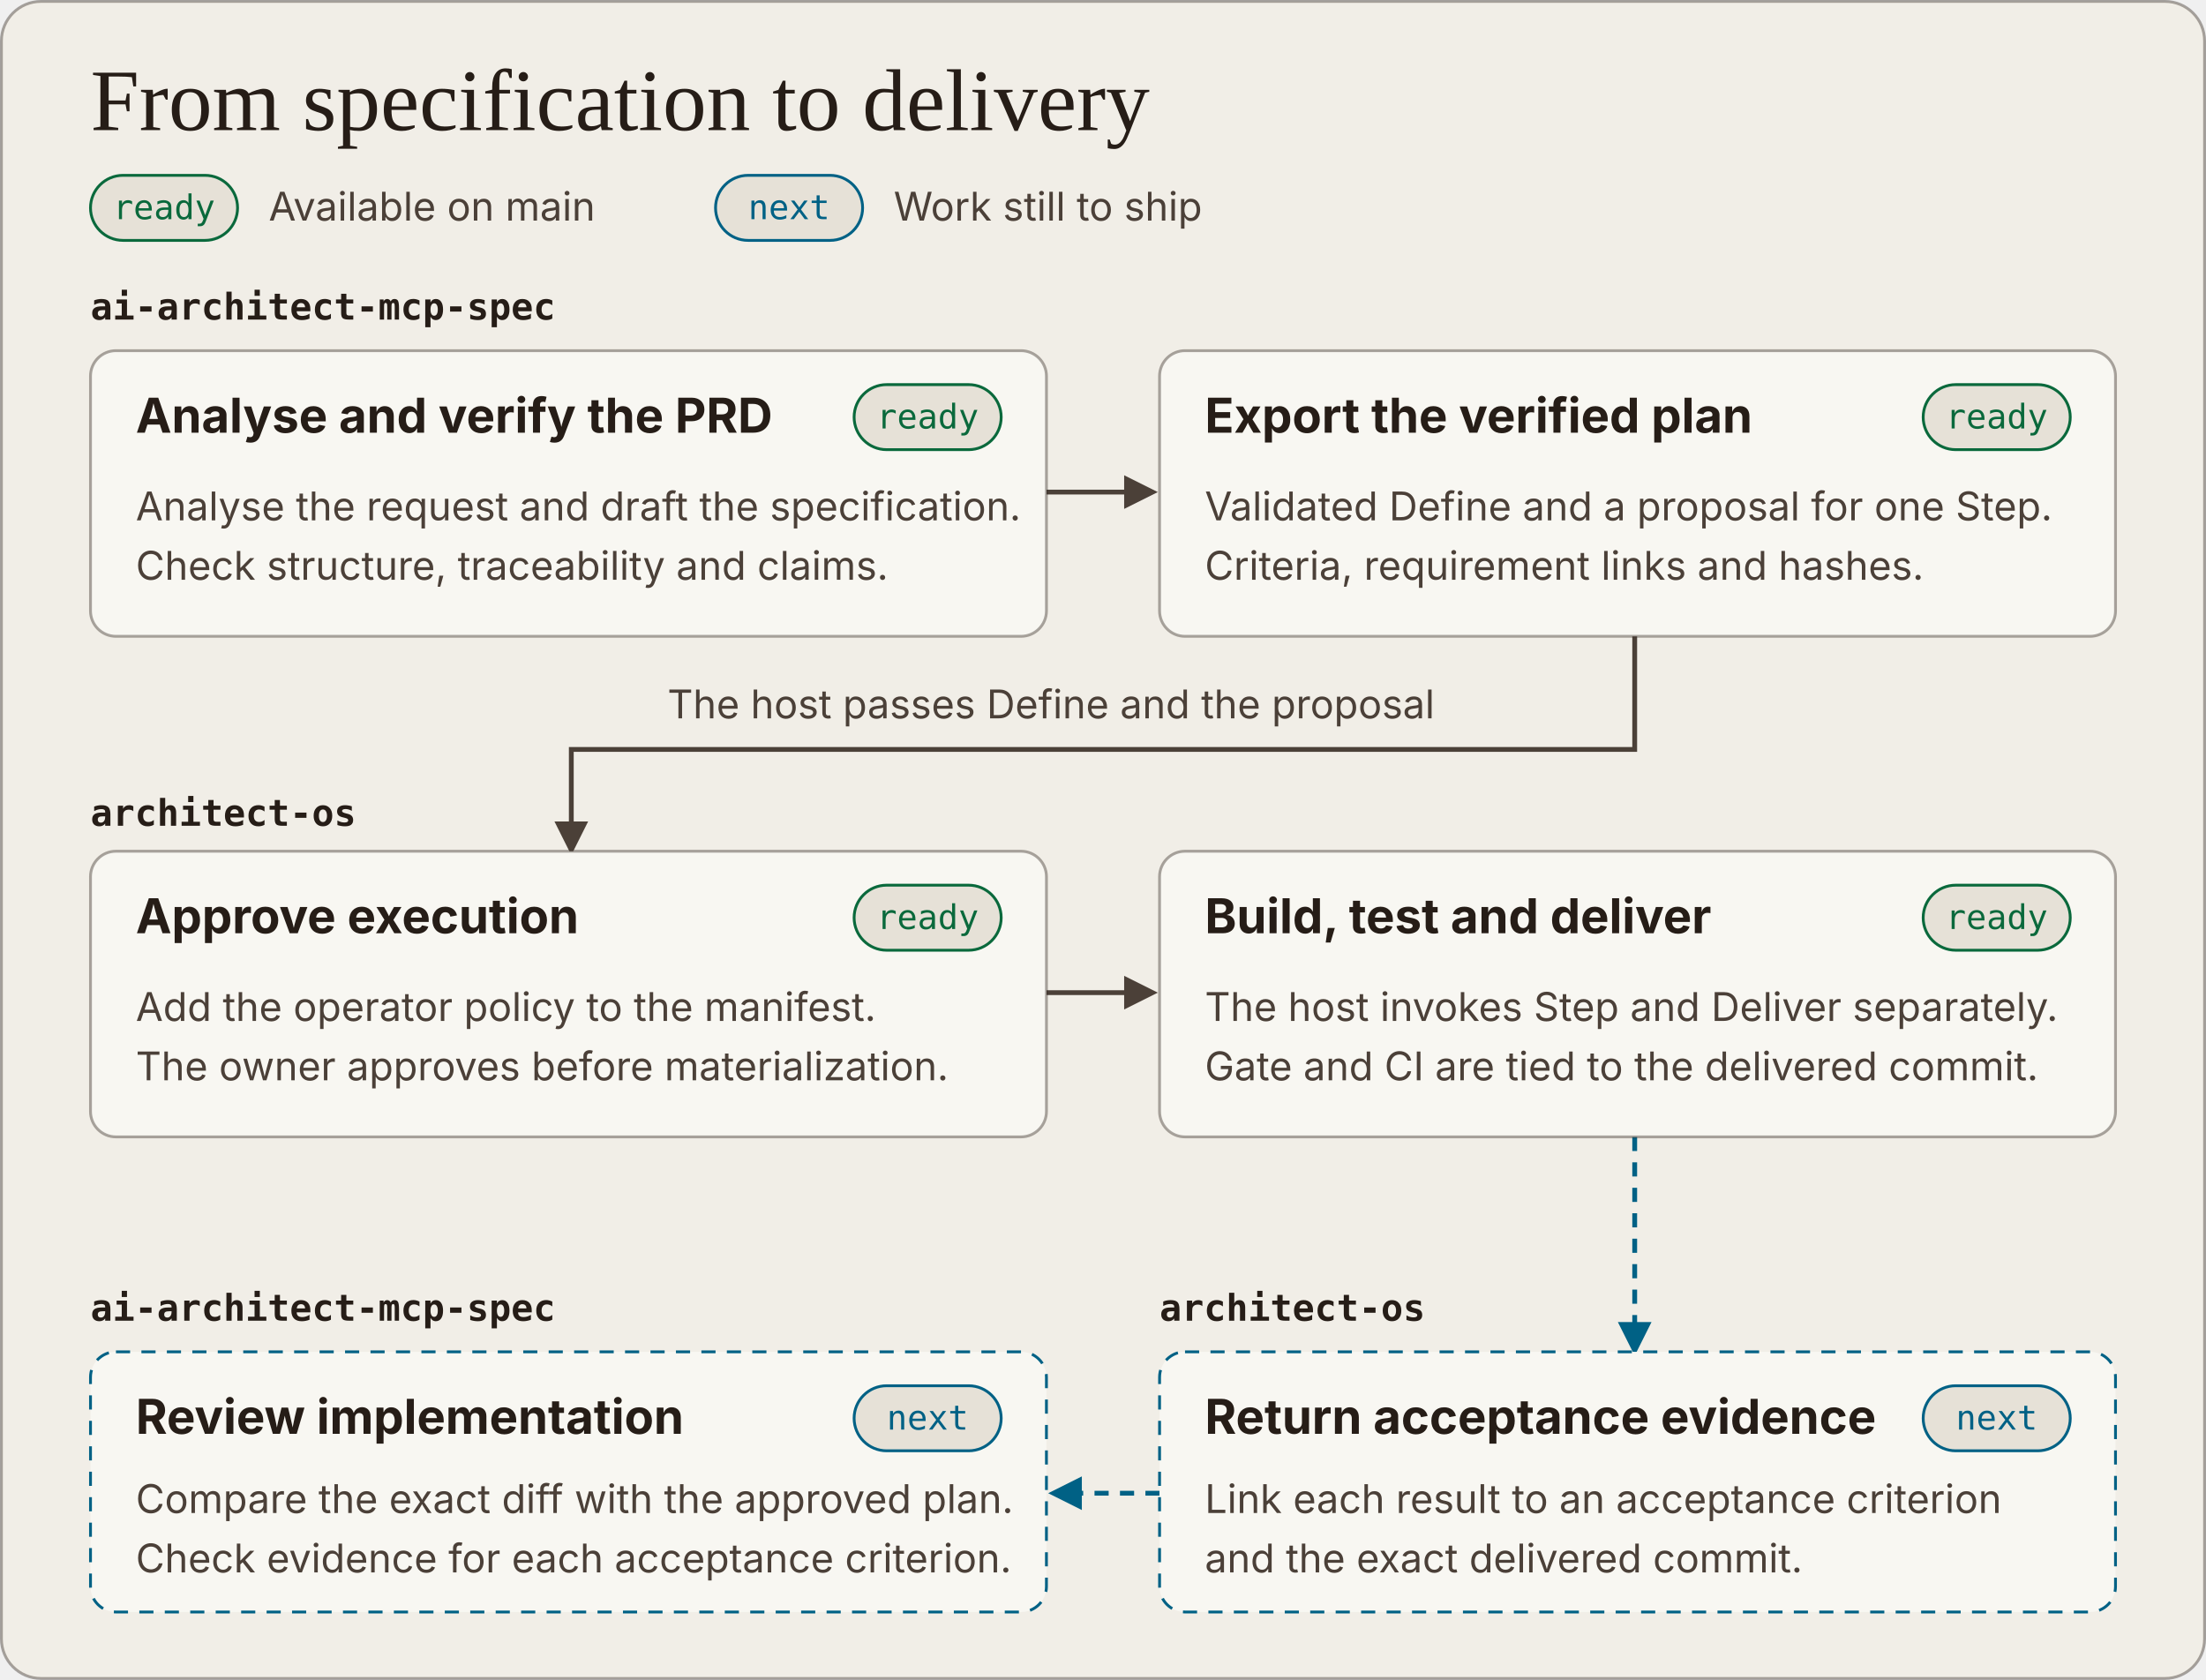
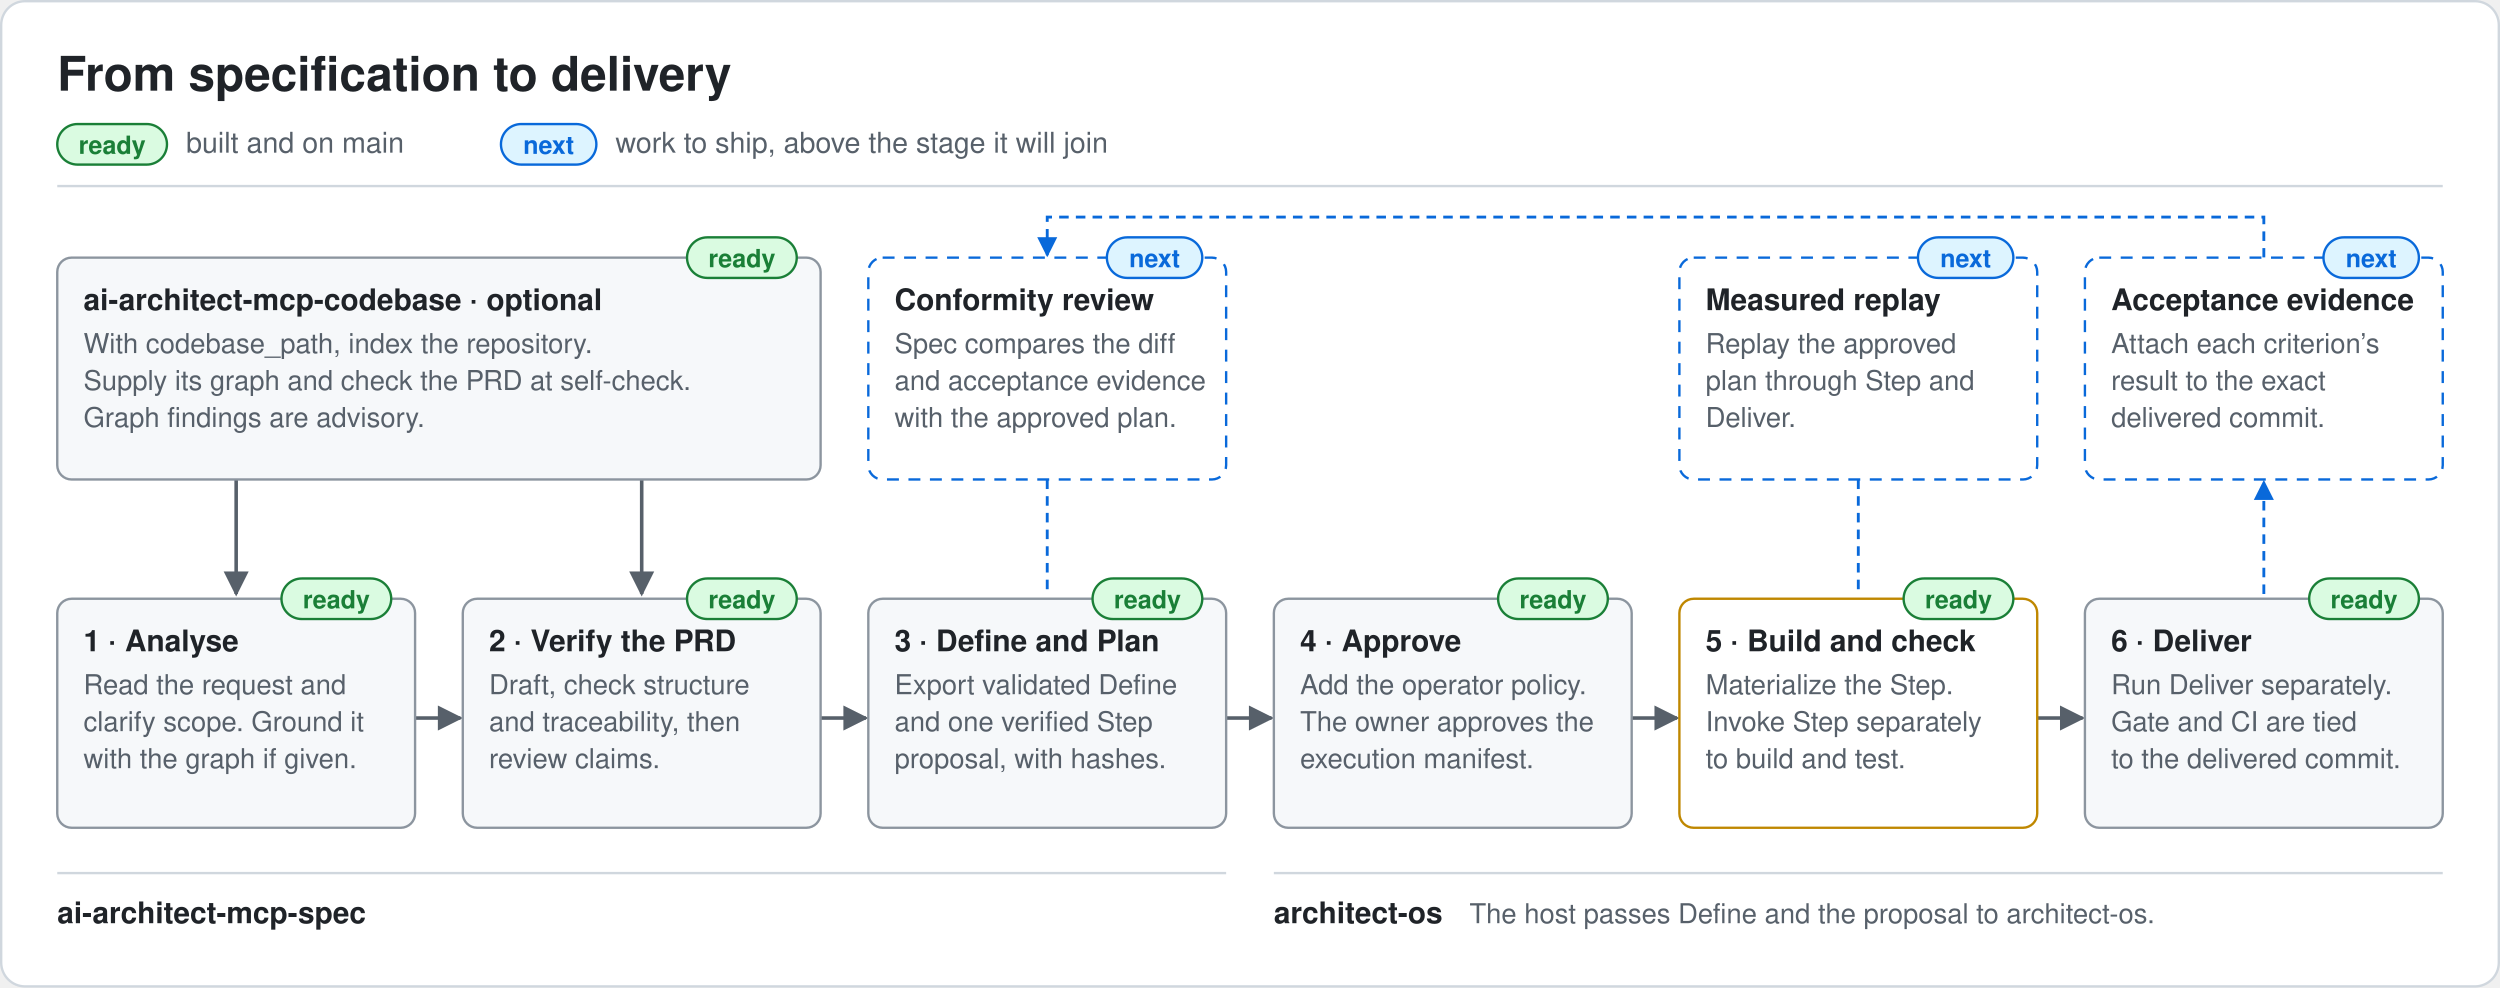
- <svg xmlns="http://www.w3.org/2000/svg" viewBox="0 0 780 594" width="780" height="594" role="img" aria-labelledby="title description" data-surface="paper">
-   <style>
-     /* Readme SVGs must be self-contained. Semantic tokens from the AI Architect
-        Design System, styles.css → tokens/colors.css, surfaces.css and typography.css. */
-     /* sRGB fallback, converted from the same tokens for static SVG renderers. */
-     text { font-family: 'Inter Tight', ui-sans-serif, system-ui, -apple-system, 'Segoe UI', sans-serif; fill: rgb(38, 29, 23); }
-     .canvas { fill: rgb(241, 238, 231); stroke: rgba(59, 49, 41, 0.42); }
-     .card { fill: rgb(248, 247, 242); stroke: rgba(59, 49, 41, 0.42); }
-     .next-card { stroke: rgb(0, 97, 133); stroke-dasharray: 5 4; }
-     .heading { font-family: 'Newsreader', 'Iowan Old Style', Georgia, 'Times New Roman', serif; font-size: 31px; }
-     .owner { font-family: 'JetBrains Mono', 'SF Mono', ui-monospace, Menlo, monospace; font-size: 13px; font-weight: 600; }
-     .label { font-size: 17px; font-weight: 650; }
-     .note { font-size: 14px; fill: rgb(75, 64, 56); }
-     .pill-box { fill: rgb(230, 225, 215); }
-     .pill-ready { stroke: rgb(10, 105, 60); }
-     .pill-next { stroke: rgb(0, 97, 133); }
-     .pill-text { font-family: 'JetBrains Mono', 'SF Mono', ui-monospace, Menlo, monospace; font-size: 12px; text-anchor: middle; }
-     .ready-text { fill: rgb(10, 105, 60); }
-     .next-text { fill: rgb(0, 97, 133); }
-     .flow { fill: none; stroke: rgb(75, 64, 56); stroke-width: 1.7; }
-     .future { stroke: rgb(0, 97, 133); stroke-dasharray: 5 4; }
-     .arrow { fill: rgb(75, 64, 56); }
-     .future-arrow { fill: rgb(0, 97, 133); }
-     @media (prefers-color-scheme: dark) {
-       text { fill: rgb(243, 241, 238); }
-       .canvas { fill: rgb(18, 12, 8); stroke: rgba(63, 57, 53, 0.22); }
-       .card { fill: rgb(28, 20, 15); stroke: rgba(63, 57, 53, 0.22); }
-       .next-card { stroke: rgb(126, 201, 237); }
-       .note { fill: rgb(192, 189, 186); }
-       .pill-box { fill: rgb(37, 29, 24); }
-       .pill-ready { stroke: rgb(127, 217, 148); }
-       .pill-next { stroke: rgb(126, 201, 237); }
-       .ready-text { fill: rgb(127, 217, 148); }
-       .next-text { fill: rgb(126, 201, 237); }
-       .flow { stroke: rgb(192, 189, 186); }
-       .future { stroke: rgb(126, 201, 237); }
-       .arrow { fill: rgb(192, 189, 186); }
-       .future-arrow { fill: rgb(126, 201, 237); }
-     }
-   </style>
+ <svg xmlns="http://www.w3.org/2000/svg" viewBox="0 0 1048 414" width="1048" height="414" role="img" aria-labelledby="t d" font-family="-apple-system, 'Segoe UI', Helvetica, Arial, sans-serif">
  <defs>
-     <marker id="arrow" viewBox="0 0 10 10" refX="8" refY="5" markerWidth="7" markerHeight="7" orient="auto">
-       <path class="arrow" d="M0 0L10 5L0 10Z" />
+     <marker id="a" viewBox="0 0 10 10" refX="9" refY="5" markerWidth="7" markerHeight="7" orient="auto">
+       <path d="M0 0L10 5L0 10z" fill="#57606a" />
    </marker>
-     <marker id="future-arrow" viewBox="0 0 10 10" refX="8" refY="5" markerWidth="7" markerHeight="7" orient="auto">
-       <path class="future-arrow" d="M0 0L10 5L0 10Z" />
+     <marker id="n" viewBox="0 0 10 10" refX="9" refY="5" markerWidth="7" markerHeight="7" orient="auto">
+       <path d="M0 0L10 5L0 10z" fill="#0969da" />
    </marker>
-     <g id="ready">
-       <rect class="pill-box pill-ready" width="52" height="23" rx="11.5" />
-       <text class="pill-text ready-text" x="26" y="15.5">ready</text>
-     </g>
-     <g id="next">
-       <rect class="pill-box pill-next" width="52" height="23" rx="11.5" />
-       <text class="pill-text next-text" x="26" y="15.5">next</text>
-     </g>
  </defs>
-   <rect class="canvas" x=".5" y=".5" width="779" height="593" rx="14" />
-   <text class="heading" x="32" y="46">From specification to delivery</text>
-   <use href="#ready" x="32" y="62" />
-   <text class="note" x="95" y="78">Available on main</text>
-   <use href="#next" x="253" y="62" />
-   <text class="note" x="316" y="78">Work still to ship</text>
-   <g class="flow" marker-end="url(#arrow)">
-     <path d="M370 174H407" />
-     <path d="M578 225V265H202V300" />
-     <path d="M370 351H407" />
-   </g>
-   <g class="flow future" marker-end="url(#future-arrow)">
-     <path d="M578 402V477" />
-     <path d="M410 528H373" />
-   </g>
-   <text class="owner" x="32" y="113">ai-architect-mcp-spec</text>
-   <rect class="card" x="32" y="124" width="338" height="101" rx="9" />
-   <use href="#ready" x="302" y="136" />
-   <text class="label" x="48" y="153">Analyse and verify the PRD</text>
-   <text class="note" x="48" y="184">Analyse the request and draft the specification.</text>
-   <text class="note" x="48" y="205">Check structure, traceability and claims.</text>
-   <rect class="card" x="410" y="124" width="338" height="101" rx="9" />
-   <use href="#ready" x="680" y="136" />
-   <text class="label" x="426" y="153">Export the verified plan</text>
-   <text class="note" x="426" y="184">Validated Define and a proposal for one Step.</text>
-   <text class="note" x="426" y="205">Criteria, requirement links and hashes.</text>
-   <text class="note" x="236" y="254">The host passes Define and the proposal</text>
-   <text class="owner" x="32" y="292">architect-os</text>
-   <rect class="card" x="32" y="301" width="338" height="101" rx="9" />
-   <use href="#ready" x="302" y="313" />
-   <text class="label" x="48" y="330">Approve execution</text>
-   <text class="note" x="48" y="361">Add the operator policy to the manifest.</text>
-   <text class="note" x="48" y="382">The owner approves before materialization.</text>
-   <rect class="card" x="410" y="301" width="338" height="101" rx="9" />
-   <use href="#ready" x="680" y="313" />
-   <text class="label" x="426" y="330">Build, test and deliver</text>
-   <text class="note" x="426" y="361">The host invokes Step and Deliver separately.</text>
-   <text class="note" x="426" y="382">Gate and CI are tied to the delivered commit.</text>
-   <text class="owner" x="32" y="467">ai-architect-mcp-spec</text>
-   <rect class="card next-card" x="32" y="478" width="338" height="92" rx="9" />
-   <use href="#next" x="302" y="490" />
-   <text class="label" x="48" y="507">Review implementation</text>
-   <text class="note" x="48" y="535">Compare the exact diff with the approved plan.</text>
-   <text class="note" x="48" y="556">Check evidence for each acceptance criterion.</text>
-   <text class="owner" x="410" y="467">architect-os</text>
-   <rect class="card next-card" x="410" y="478" width="338" height="92" rx="9" />
-   <use href="#next" x="680" y="490" />
-   <text class="label" x="426" y="507">Return acceptance evidence</text>
-   <text class="note" x="426" y="535">Link each result to an acceptance criterion</text>
-   <text class="note" x="426" y="556">and the exact delivered commit.</text>
+   <rect x="0.5" y="0.5" width="1047" height="413" rx="10" fill="#ffffff" stroke="#d0d7de" />
+   <text x="24" y="38" font-size="20" fill="#1f2328" font-weight="600">From specification to delivery</text>
+   <rect x="24" y="52" width="46" height="17" rx="8.5" fill="#dafbe1" stroke="#1a7f37" />
+   <text x="47.0" y="64.5" font-size="10.5" fill="#1a7f37" font-weight="600" text-anchor="middle">ready</text>
+   <text x="78" y="64" font-size="12" fill="#57606a">built and on main</text>
+   <rect x="210" y="52" width="40" height="17" rx="8.5" fill="#ddf4ff" stroke="#0969da" />
+   <text x="230.0" y="64.5" font-size="10.5" fill="#0969da" font-weight="600" text-anchor="middle">next</text>
+   <text x="258" y="64" font-size="12" fill="#57606a">work to ship, above the stage it will join</text>
+   <line x1="24" y1="78" x2="1024" y2="78" stroke="#d0d7de" />
+   <polyline points="949,108 949,91 439,91 439,107" fill="none" stroke="#0969da" stroke-width="1.2" stroke-dasharray="4 3" marker-end="url(#n)" />
+   <polyline points="99,201 99,249" fill="none" stroke="#57606a" stroke-width="1.5" marker-end="url(#a)" />
+   <polyline points="269,201 269,249" fill="none" stroke="#57606a" stroke-width="1.5" marker-end="url(#a)" />
+   <polyline points="439,201 439,249" fill="none" stroke="#0969da" stroke-width="1.2" stroke-dasharray="4 3" />
+   <polyline points="779,201 779,249" fill="none" stroke="#0969da" stroke-width="1.2" stroke-dasharray="4 3" />
+   <polyline points="949,249 949,202" fill="none" stroke="#0969da" stroke-width="1.2" stroke-dasharray="4 3" marker-end="url(#n)" />
+   <polyline points="174,301 193,301" fill="none" stroke="#57606a" stroke-width="1.5" marker-end="url(#a)" />
+   <polyline points="344,301 363,301" fill="none" stroke="#57606a" stroke-width="1.5" marker-end="url(#a)" />
+   <polyline points="514,301 533,301" fill="none" stroke="#57606a" stroke-width="1.5" marker-end="url(#a)" />
+   <polyline points="684,301 703,301" fill="none" stroke="#57606a" stroke-width="1.5" marker-end="url(#a)" />
+   <polyline points="854,301 873,301" fill="none" stroke="#57606a" stroke-width="1.5" marker-end="url(#a)" />
+   <rect x="24" y="108" width="320" height="93" rx="6" fill="#f6f8fa" stroke="#8c959f" />
+   <text x="35" y="130" font-size="12.5" fill="#1f2328" font-weight="600">ai-architect-mcp-codebase · optional</text>
+   <text x="35" y="148.0" font-size="11.5" fill="#57606a">With codebase_path, index the repository.</text>
+   <text x="35" y="163.5" font-size="11.5" fill="#57606a">Supply its graph and check the PRD at self-check.</text>
+   <text x="35" y="179.0" font-size="11.5" fill="#57606a">Graph findings are advisory.</text>
+   <rect x="288" y="99.5" width="46" height="17" rx="8.5" fill="#dafbe1" stroke="#1a7f37" />
+   <text x="311.0" y="112.0" font-size="10.5" fill="#1a7f37" font-weight="600" text-anchor="middle">ready</text>
+   <rect x="364" y="108" width="150" height="93" rx="6" fill="#ffffff" stroke="#0969da" stroke-dasharray="5 4" />
+   <text x="375" y="130" font-size="12.5" fill="#1f2328" font-weight="600">Conformity review</text>
+   <text x="375" y="148.0" font-size="11.5" fill="#57606a">Spec compares the diff</text>
+   <text x="375" y="163.5" font-size="11.5" fill="#57606a">and acceptance evidence</text>
+   <text x="375" y="179.0" font-size="11.5" fill="#57606a">with the approved plan.</text>
+   <rect x="464" y="99.5" width="40" height="17" rx="8.5" fill="#ddf4ff" stroke="#0969da" />
+   <text x="484.0" y="112.0" font-size="10.5" fill="#0969da" font-weight="600" text-anchor="middle">next</text>
+   <rect x="704" y="108" width="150" height="93" rx="6" fill="#ffffff" stroke="#0969da" stroke-dasharray="5 4" />
+   <text x="715" y="130" font-size="12.5" fill="#1f2328" font-weight="600">Measured replay</text>
+   <text x="715" y="148.0" font-size="11.5" fill="#57606a">Replay the approved</text>
+   <text x="715" y="163.5" font-size="11.5" fill="#57606a">plan through Step and</text>
+   <text x="715" y="179.0" font-size="11.5" fill="#57606a">Deliver.</text>
+   <rect x="804" y="99.5" width="40" height="17" rx="8.5" fill="#ddf4ff" stroke="#0969da" />
+   <text x="824.0" y="112.0" font-size="10.5" fill="#0969da" font-weight="600" text-anchor="middle">next</text>
+   <rect x="874" y="108" width="150" height="93" rx="6" fill="#ffffff" stroke="#0969da" stroke-dasharray="5 4" />
+   <text x="885" y="130" font-size="12.5" fill="#1f2328" font-weight="600">Acceptance evidence</text>
+   <text x="885" y="148.0" font-size="11.5" fill="#57606a">Attach each criterion’s</text>
+   <text x="885" y="163.5" font-size="11.5" fill="#57606a">result to the exact</text>
+   <text x="885" y="179.0" font-size="11.5" fill="#57606a">delivered commit.</text>
+   <rect x="974" y="99.5" width="40" height="17" rx="8.5" fill="#ddf4ff" stroke="#0969da" />
+   <text x="994.0" y="112.0" font-size="10.5" fill="#0969da" font-weight="600" text-anchor="middle">next</text>
+   <rect x="24" y="251" width="150" height="96" rx="6" fill="#f6f8fa" stroke="#8c959f" />
+   <text x="35" y="273" font-size="12.5" fill="#1f2328" font-weight="600">1 · Analyse</text>
+   <text x="35" y="291.0" font-size="11.5" fill="#57606a">Read the request and</text>
+   <text x="35" y="306.5" font-size="11.5" fill="#57606a">clarify scope. Ground it</text>
+   <text x="35" y="322.0" font-size="11.5" fill="#57606a">with the graph if given.</text>
+   <rect x="118" y="242.5" width="46" height="17" rx="8.5" fill="#dafbe1" stroke="#1a7f37" />
+   <text x="141.0" y="255.0" font-size="10.5" fill="#1a7f37" font-weight="600" text-anchor="middle">ready</text>
+   <rect x="194" y="251" width="150" height="96" rx="6" fill="#f6f8fa" stroke="#8c959f" />
+   <text x="205" y="273" font-size="12.5" fill="#1f2328" font-weight="600">2 · Verify the PRD</text>
+   <text x="205" y="291.0" font-size="11.5" fill="#57606a">Draft, check structure</text>
+   <text x="205" y="306.5" font-size="11.5" fill="#57606a">and traceability, then</text>
+   <text x="205" y="322.0" font-size="11.5" fill="#57606a">review claims.</text>
+   <rect x="288" y="242.5" width="46" height="17" rx="8.5" fill="#dafbe1" stroke="#1a7f37" />
+   <text x="311.0" y="255.0" font-size="10.5" fill="#1a7f37" font-weight="600" text-anchor="middle">ready</text>
+   <rect x="364" y="251" width="150" height="96" rx="6" fill="#f6f8fa" stroke="#8c959f" />
+   <text x="375" y="273" font-size="12.5" fill="#1f2328" font-weight="600">3 · Define and Plan</text>
+   <text x="375" y="291.0" font-size="11.5" fill="#57606a">Export validated Define</text>
+   <text x="375" y="306.5" font-size="11.5" fill="#57606a">and one verified Step</text>
+   <text x="375" y="322.0" font-size="11.5" fill="#57606a">proposal, with hashes.</text>
+   <rect x="458" y="242.5" width="46" height="17" rx="8.5" fill="#dafbe1" stroke="#1a7f37" />
+   <text x="481.0" y="255.0" font-size="10.5" fill="#1a7f37" font-weight="600" text-anchor="middle">ready</text>
+   <rect x="534" y="251" width="150" height="96" rx="6" fill="#f6f8fa" stroke="#8c959f" />
+   <text x="545" y="273" font-size="12.5" fill="#1f2328" font-weight="600">4 · Approve</text>
+   <text x="545" y="291.0" font-size="11.5" fill="#57606a">Add the operator policy.</text>
+   <text x="545" y="306.5" font-size="11.5" fill="#57606a">The owner approves the</text>
+   <text x="545" y="322.0" font-size="11.5" fill="#57606a">execution manifest.</text>
+   <rect x="628" y="242.5" width="46" height="17" rx="8.5" fill="#dafbe1" stroke="#1a7f37" />
+   <text x="651.0" y="255.0" font-size="10.5" fill="#1a7f37" font-weight="600" text-anchor="middle">ready</text>
+   <rect x="704" y="251" width="150" height="96" rx="6" fill="#ffffff" stroke="#bf8700" />
+   <text x="715" y="273" font-size="12.5" fill="#1f2328" font-weight="600">5 · Build and check</text>
+   <text x="715" y="291.0" font-size="11.5" fill="#57606a">Materialize the Step.</text>
+   <text x="715" y="306.5" font-size="11.5" fill="#57606a">Invoke Step separately</text>
+   <text x="715" y="322.0" font-size="11.5" fill="#57606a">to build and test.</text>
+   <rect x="798" y="242.5" width="46" height="17" rx="8.5" fill="#dafbe1" stroke="#1a7f37" />
+   <text x="821.0" y="255.0" font-size="10.5" fill="#1a7f37" font-weight="600" text-anchor="middle">ready</text>
+   <rect x="874" y="251" width="150" height="96" rx="6" fill="#f6f8fa" stroke="#8c959f" />
+   <text x="885" y="273" font-size="12.5" fill="#1f2328" font-weight="600">6 · Deliver</text>
+   <text x="885" y="291.0" font-size="11.5" fill="#57606a">Run Deliver separately.</text>
+   <text x="885" y="306.5" font-size="11.5" fill="#57606a">Gate and CI are tied</text>
+   <text x="885" y="322.0" font-size="11.5" fill="#57606a">to the delivered commit.</text>
+   <rect x="968" y="242.5" width="46" height="17" rx="8.5" fill="#dafbe1" stroke="#1a7f37" />
+   <text x="991.0" y="255.0" font-size="10.5" fill="#1a7f37" font-weight="600" text-anchor="middle">ready</text>
+   <line x1="24" y1="366" x2="514" y2="366" stroke="#d0d7de" />
+   <line x1="534" y1="366" x2="1024" y2="366" stroke="#d0d7de" />
+   <text x="24" y="387" font-size="12.5" fill="#1f2328" font-weight="600">ai-architect-mcp-spec</text>
+   <text x="534" y="387" font-size="12.5" fill="#1f2328" font-weight="600">architect-os</text>
+   <text x="616" y="387" font-size="11.5" fill="#57606a">The host passes Define and the proposal to architect-os.</text>
</svg>
